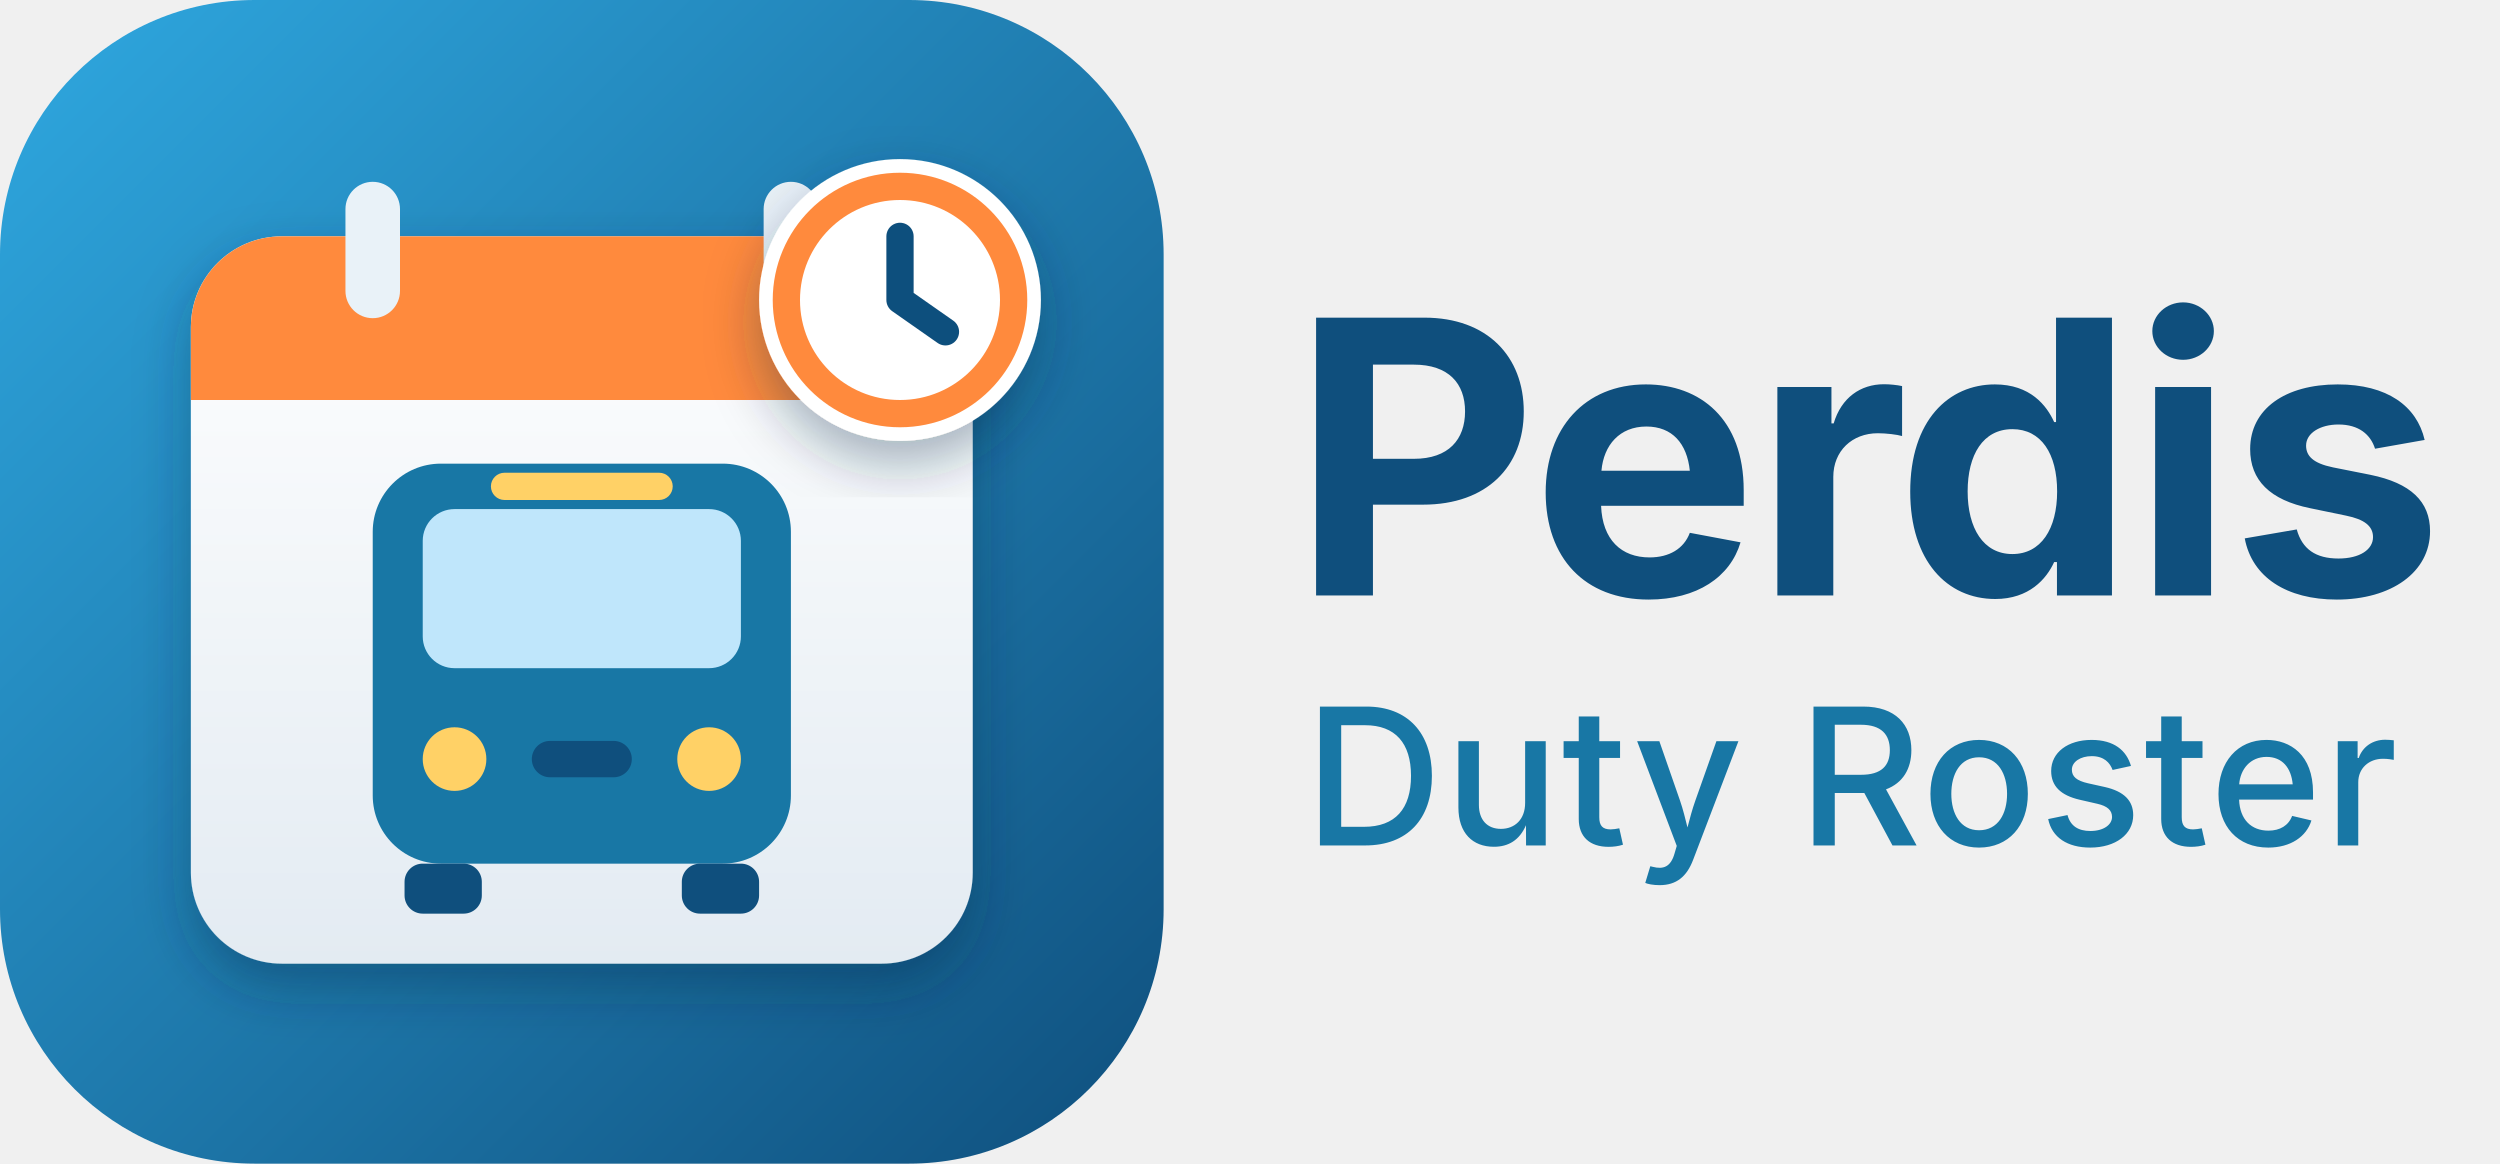
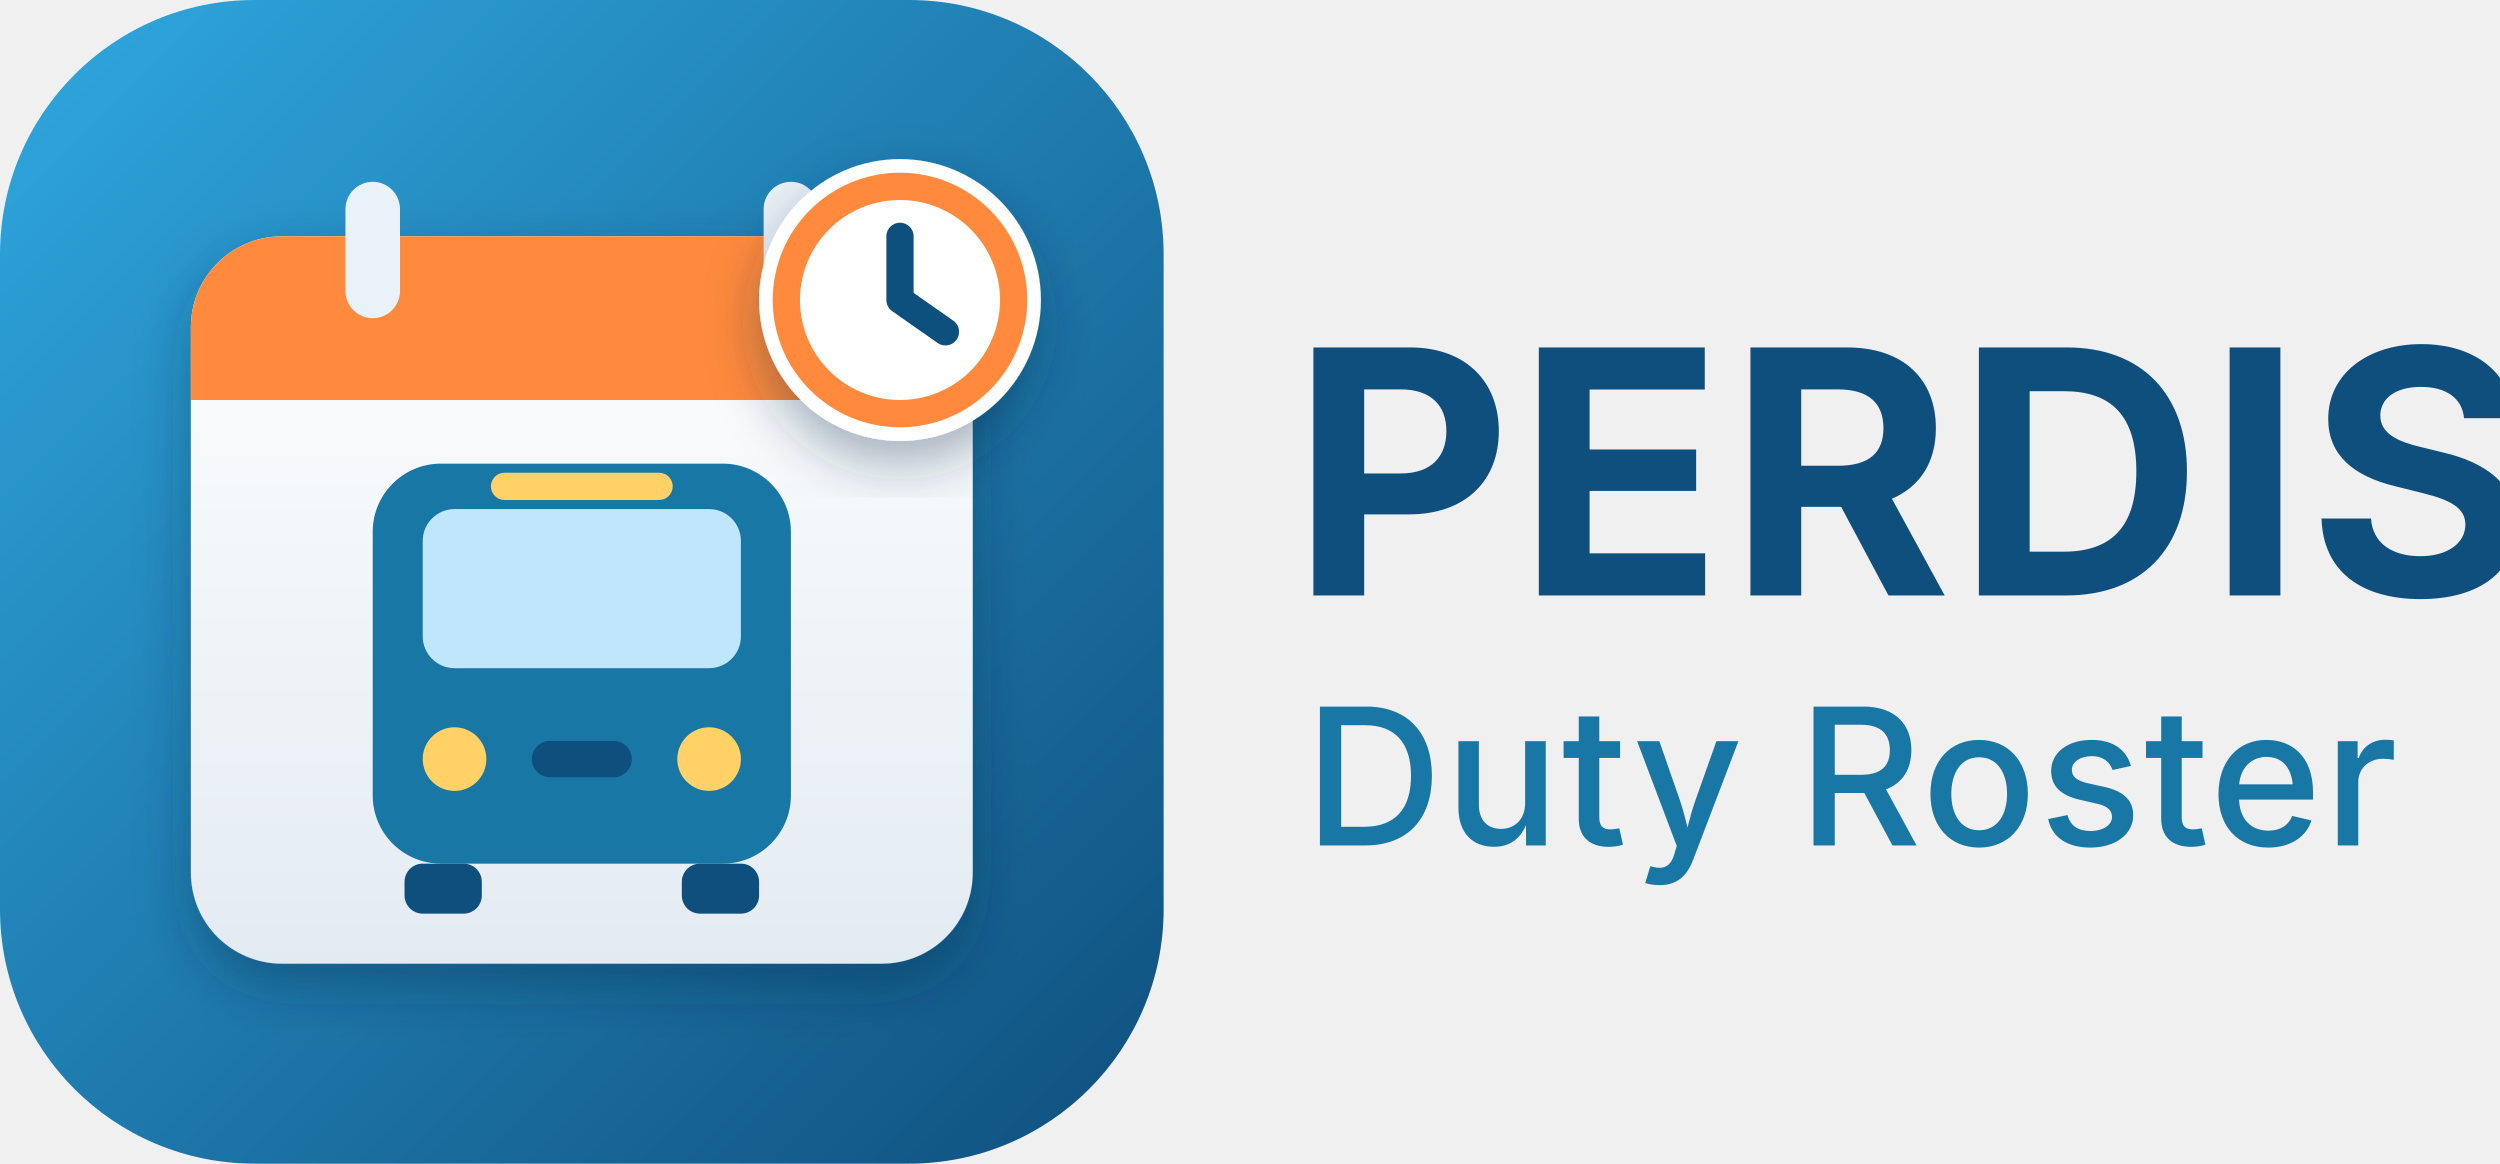
<svg xmlns="http://www.w3.org/2000/svg" viewBox="0 0 1100 512" width="1100" height="512">
  <g>
    <defs>
      <linearGradient id="background" x1="0" y1="0" x2="1" y2="1">
        <stop offset="0" stop-color="#2fa8e0" />
        <stop offset="1" stop-color="#0f4f7d" />
      </linearGradient>
      <linearGradient id="sheet" x1="0" y1="0" x2="0" y2="1">
        <stop offset="0" stop-color="#ffffff" />
        <stop offset="1" stop-color="#e3ebf2" />
      </linearGradient>
      <filter id="shadow" x="-20%" y="-20%" width="140%" height="140%">
        <feDropShadow dx="0" dy="10" stdDeviation="12" flood-color="#062a45" flood-opacity="0.35" />
      </filter>
    </defs>
    <rect width="512" height="512" rx="112" fill="url(#background)" />
    <g filter="url(#shadow)">
      <rect x="84" y="104" width="344" height="320" rx="40" fill="url(#sheet)" />
    </g>
    <path d="M84 144a40 40 0 0 1 40-40h264a40 40 0 0 1 40 40v32H84z" fill="#ff8a3d" />
    <rect x="152" y="80" width="24" height="60" rx="12" fill="#e9f2f8" />
    <rect x="336" y="80" width="24" height="60" rx="12" fill="#e9f2f8" />
    <g transform="translate(256 300)">
      <rect x="-92" y="-96" width="184" height="176" rx="30" fill="#1877a5" />
      <rect x="-70" y="-76" width="140" height="70" rx="14" fill="#bfe6fb" />
      <rect x="-40" y="-92" width="80" height="12" rx="6" fill="#ffd166" />
      <circle cx="-56" cy="34" r="14" fill="#ffd166" />
      <circle cx="56" cy="34" r="14" fill="#ffd166" />
      <rect x="-22" y="26" width="44" height="16" rx="8" fill="#0f4f7d" />
      <rect x="-78" y="80" width="34" height="22" rx="8" fill="#0f4f7d" />
      <rect x="44" y="80" width="34" height="22" rx="8" fill="#0f4f7d" />
    </g>
    <g transform="translate(396 132)" filter="url(#shadow)">
      <circle r="62" fill="#ffffff" />
      <circle r="50" fill="none" stroke="#ff8a3d" stroke-width="12" />
      <path d="M0 -28V0l20 14" fill="none" stroke="#0f4f7d" stroke-width="12" stroke-linecap="round" stroke-linejoin="round" />
    </g>
  </g>
  <g font-family="Inter, 'Segoe UI', Roboto, 'Helvetica Neue', Arial, 'DejaVu Sans', sans-serif">
-     <text x="568" y="262" font-size="168" font-weight="700" fill="#0f4f7d" letter-spacing="-2">Perdis</text>
+     <text x="568" y="262" font-size="150" font-weight="700" fill="#0f4f7d" letter-spacing="2" textLength="500" lengthAdjust="spacingAndGlyphs">PERDIS</text>
    <text x="574" y="372" font-size="84" font-weight="500" fill="#1877a5" letter-spacing="1">Duty Roster</text>
  </g>
</svg>
